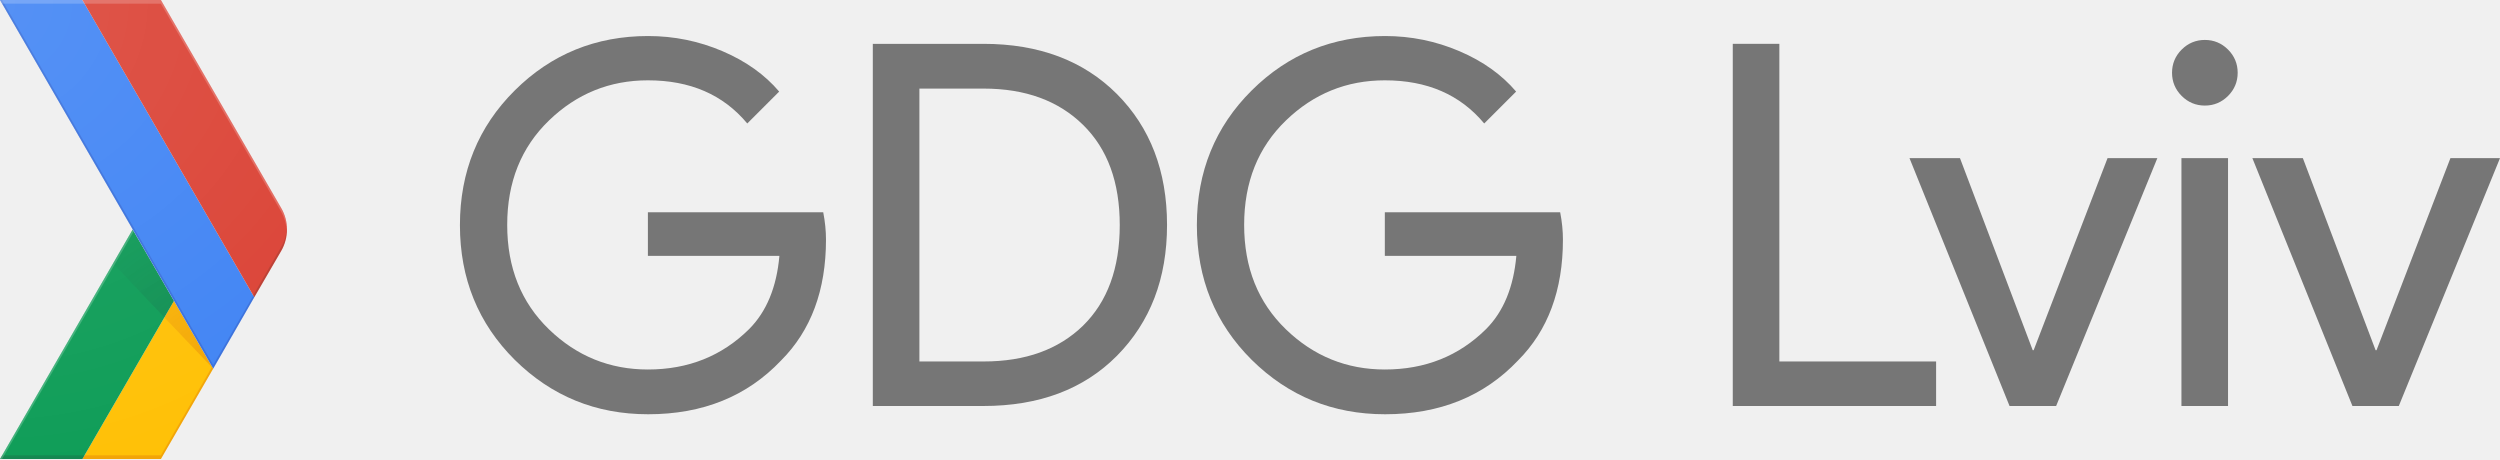
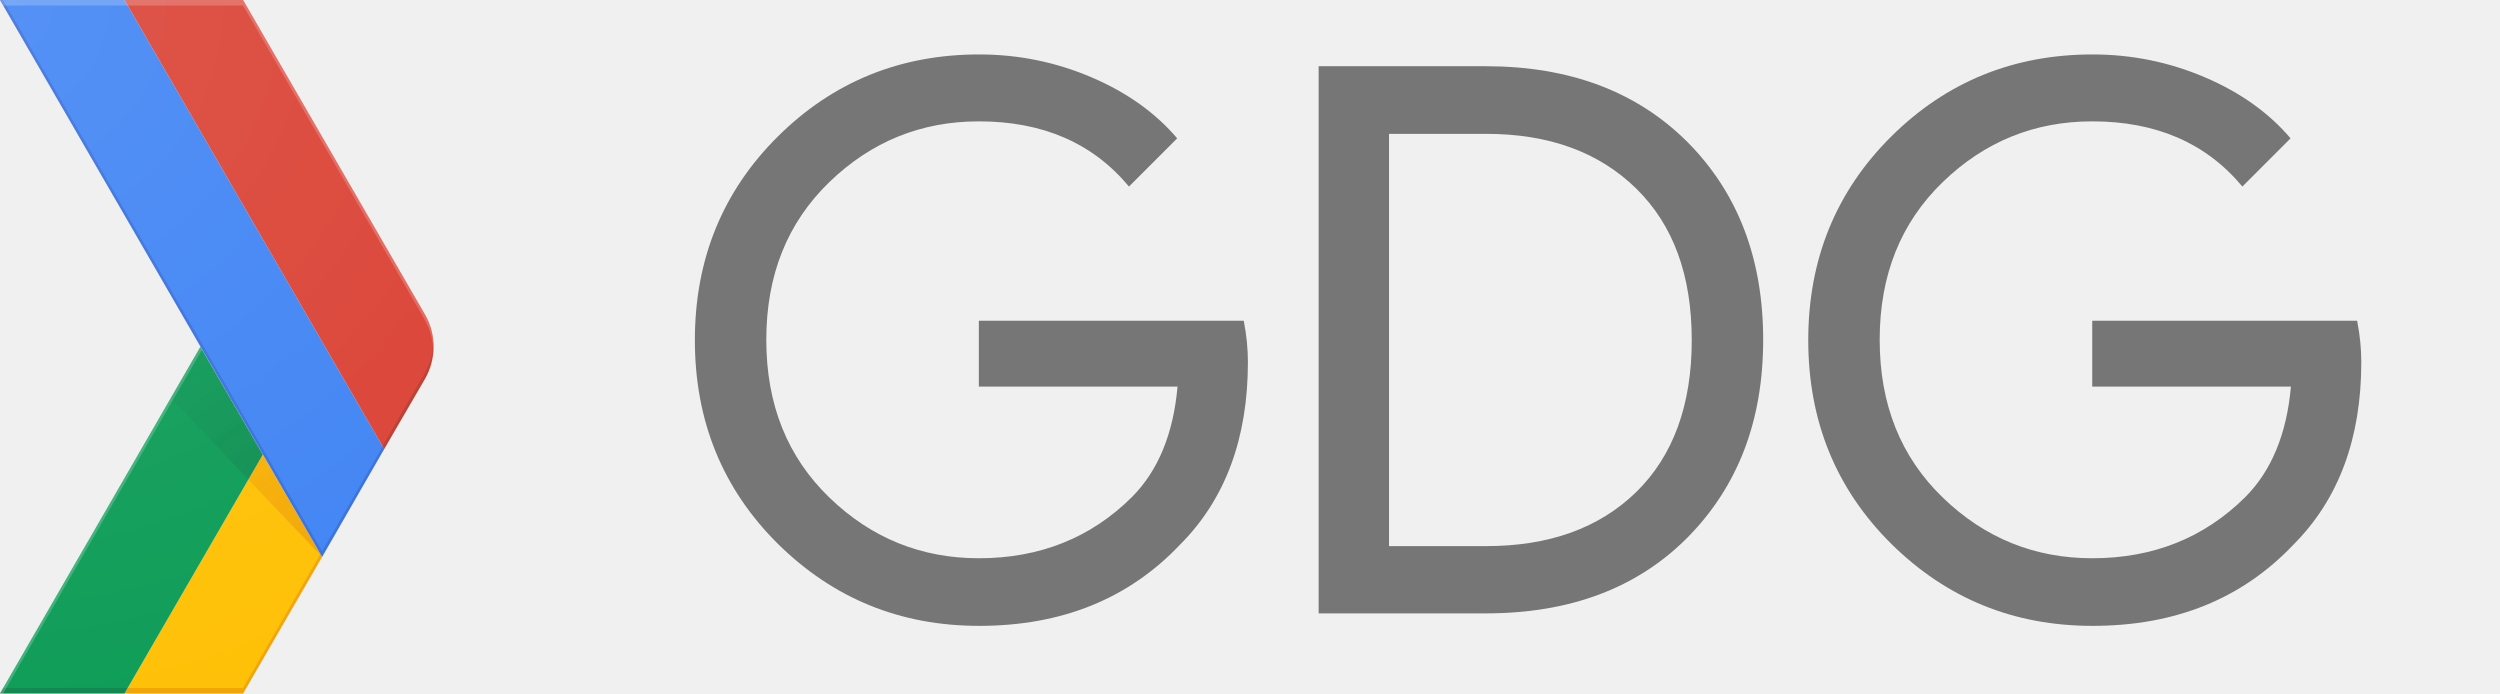
- <svg xmlns="http://www.w3.org/2000/svg" id="Layer_4" viewBox="0 0 1089.3 200">
-   <style>.st0{fill:none;} .st1{fill:#FFC107;} .st2{fill:#0F9D58;} .st3{opacity:0.2;fill:#BF360C;enable-background:new ;} .st4{opacity:0.2;fill:#263238;enable-background:new ;} .st5{opacity:0.2;fill:#FFFFFF;enable-background:new ;} .st6{fill:url(#XMLID_91_);} .st7{fill:url(#XMLID_92_);} .st8{fill:#4285F4;} .st9{fill:#DB4437;} .st10{opacity:0.2;fill:#1A237E;enable-background:new ;} .st11{opacity:0.2;fill:#3E2723;enable-background:new ;} .st12{fill:url(#XMLID_93_);} .st13{fill:#767676;}</style>
+ <svg xmlns="http://www.w3.org/2000/svg" version="1.1" id="Layer_4" x="0px" y="0px" viewBox="0 0 721 200" style="enable-background:new 0 0 721 200;" xml:space="preserve">
+   <style type="text/css">
+ 	.st0{fill:none;}
+ 	.st1{fill:#FFC107;}
+ 	.st2{fill:#0F9D58;}
+ 	.st3{opacity:0.2;fill:#BF360C;enable-background:new    ;}
+ 	.st4{opacity:0.2;fill:#263238;enable-background:new    ;}
+ 	.st5{opacity:0.2;fill:#FFFFFF;enable-background:new    ;}
+ 	.st6{fill:url(#XMLID_5_);}
+ 	.st7{fill:url(#XMLID_21_);}
+ 	.st8{fill:#4285F4;}
+ 	.st9{fill:#DB4437;}
+ 	.st10{opacity:0.2;fill:#1A237E;enable-background:new    ;}
+ 	.st11{opacity:0.2;fill:#3E2723;enable-background:new    ;}
+ 	.st12{fill:url(#XMLID_22_);}
+ 	.st13{fill:#767676;}
+ </style>
  <g id="XMLID_1_">
    <g id="XMLID_50_">
      <g id="XMLID_72_">
-         <path id="XMLID_7_" class="st0" d="M122.5 90.6L70.1 0H0l57.8 100L0 200h70.1l52.4-90.6c3.3-5.8 3.3-13 0-18.8z" />
-         <path id="XMLID_80_" class="st1" d="M92.4 159.8l-16.6-28.7L35.9 200h34.2l22.8-39.4z" />
-         <path id="XMLID_8_" class="st0" d="M122.5 90.6L70.1 0H0l57.8 100L0 200h70.1l52.4-90.6c3.3-5.8 3.3-13 0-18.8z" />
-         <path id="XMLID_39_" class="st2" d="M57.8 100l18 31.1L35.9 200H0z" />
-         <path id="XMLID_9_" class="st0" d="M122.5 90.6L70.1 0H0l57.8 100L0 200h70.1l52.4-90.6c3.3-5.8 3.3-13 0-18.8z" />
-         <path id="XMLID_38_" class="st3" d="M70.1 198.4H36.8l-.9 1.6h34.2l22.8-39.4-.5-.8z" />
-         <path id="XMLID_10_" class="st0" d="M122.5 90.6L70.1 0H0l57.8 100L0 200h70.1l52.4-90.6c3.3-5.8 3.3-13 0-18.8z" />
-         <path id="XMLID_37_" class="st4" d="M.9 198.4L0 200h35.9l.9-1.6z" />
-         <path id="XMLID_11_" class="st0" d="M122.5 90.6L70.1 0H0l57.8 100L0 200h70.1l52.4-90.6c3.3-5.8 3.3-13 0-18.8z" />
-         <path id="XMLID_36_" class="st5" d="M0 200h.9l57.4-99.2-.5-.8z" />
-         <path id="XMLID_12_" class="st0" d="M122.5 90.6L70.1 0H0l57.8 100L0 200h70.1l52.4-90.6c3.3-5.8 3.3-13 0-18.8z" />
-         <radialGradient id="XMLID_91_" cx="255.347" cy="61.086" r="44.264" gradientTransform="matrix(1.5625 0 0 -1.5625 -306.36 255.406)" gradientUnits="userSpaceOnUse">
-           <stop offset="0" stop-color="#BF360C" stop-opacity=".2" />
-           <stop offset="1" stop-color="#BF360C" stop-opacity=".02" />
+         <path id="XMLID_7_" class="st0" d="M122.5,90.6L70.1,0H0l57.8,100L0,200h70.1l52.4-90.6C125.8,103.6,125.8,96.4,122.5,90.6z" />
+         <path id="XMLID_80_" class="st1" d="M92.4,159.8l-16.6-28.7L35.9,200h34.2l22.8-39.4L92.4,159.8z" />
+         <path id="XMLID_8_" class="st0" d="M122.5,90.6L70.1,0H0l57.8,100L0,200h70.1l52.4-90.6C125.8,103.6,125.8,96.4,122.5,90.6z" />
+         <path id="XMLID_39_" class="st2" d="M57.8,100l18,31.1L35.9,200H0L57.8,100z" />
+         <path id="XMLID_9_" class="st0" d="M122.5,90.6L70.1,0H0l57.8,100L0,200h70.1l52.4-90.6C125.8,103.6,125.8,96.4,122.5,90.6z" />
+         <path id="XMLID_38_" class="st3" d="M70.1,198.4H36.8l-0.9,1.6h34.2l22.8-39.4l-0.5-0.8L70.1,198.4z" />
+         <path id="XMLID_10_" class="st0" d="M122.5,90.6L70.1,0H0l57.8,100L0,200h70.1l52.4-90.6C125.8,103.6,125.8,96.4,122.5,90.6z" />
+         <path id="XMLID_37_" class="st4" d="M0.9,198.4L0,200h35.9l0.9-1.6H0.9z" />
+         <path id="XMLID_11_" class="st0" d="M122.5,90.6L70.1,0H0l57.8,100L0,200h70.1l52.4-90.6C125.8,103.6,125.8,96.4,122.5,90.6z" />
+         <path id="XMLID_36_" class="st5" d="M0,200h0.9l57.4-99.2l-0.5-0.8L0,200z" />
+         <path id="XMLID_12_" class="st0" d="M122.5,90.6L70.1,0H0l57.8,100L0,200h70.1l52.4-90.6C125.8,103.6,125.8,96.4,122.5,90.6z" />
+         <radialGradient id="XMLID_5_" cx="406.547" cy="180.274" r="44.264" gradientTransform="matrix(1.5625 0 0 1.5625 -542.61 -121.719)" gradientUnits="userSpaceOnUse">
+           <stop offset="0" style="stop-color:#BF360C;stop-opacity:0.2" />
+           <stop offset="1" style="stop-color:#BF360C;stop-opacity:2.000000e-02" />
        </radialGradient>
-         <path id="XMLID_79_" class="st6" d="M92.9 160.6l-17.1-29.5-4.2 7.2z" />
-         <path id="XMLID_13_" class="st0" d="M122.5 90.6L70.1 0H0l57.8 100L0 200h70.1l52.4-90.6c3.3-5.8 3.3-13 0-18.8z" />
-         <radialGradient id="XMLID_92_" cx="255.222" cy="60.806" r="44.623" gradientTransform="matrix(1.5625 0 0 -1.5625 -306.36 255.406)" gradientUnits="userSpaceOnUse">
-           <stop offset="0" stop-color="#263238" stop-opacity=".2" />
-           <stop offset="1" stop-color="#263238" stop-opacity=".02" />
+         <path id="XMLID_79_" class="st6" d="M92.9,160.6l-17.1-29.5l-4.2,7.2L92.9,160.6z" />
+         <path id="XMLID_13_" class="st0" d="M122.5,90.6L70.1,0H0l57.8,100L0,200h70.1l52.4-90.6C125.8,103.6,125.8,96.4,122.5,90.6z" />
+         <radialGradient id="XMLID_21_" cx="406.422" cy="180.554" r="44.623" gradientTransform="matrix(1.5625 0 0 1.5625 -542.61 -121.719)" gradientUnits="userSpaceOnUse">
+           <stop offset="0" style="stop-color:#263238;stop-opacity:0.2" />
+           <stop offset="1" style="stop-color:#263238;stop-opacity:2.000000e-02" />
        </radialGradient>
-         <path id="XMLID_78_" class="st7" d="M71.6 138.3l4.2-7.2-18-31.1-8.5 14.8z" />
-         <path id="XMLID_14_" class="st0" d="M122.5 90.6L70.1 0H0l57.8 100L0 200h70.1l52.4-90.6c3.3-5.8 3.3-13 0-18.8z" />
+         <path id="XMLID_78_" class="st7" d="M71.6,138.3l4.2-7.2l-18-31.1l-8.5,14.8L71.6,138.3z" />
+         <path id="XMLID_14_" class="st0" d="M122.5,90.6L70.1,0H0l57.8,100L0,200h70.1l52.4-90.6C125.8,103.6,125.8,96.4,122.5,90.6z" />
        <g id="XMLID_75_">
          <g id="XMLID_76_">
-             <path id="XMLID_77_" class="st8" d="M35.9 0H0l92.9 160.6 17.9-31.1z" />
+             <path id="XMLID_77_" class="st8" d="M35.9,0H0l92.9,160.6l17.9-31.1L35.9,0z" />
          </g>
        </g>
-         <path id="XMLID_15_" class="st0" d="M122.5 90.6L70.1 0H0l57.8 100L0 200h70.1l52.4-90.6c3.3-5.8 3.3-13 0-18.8z" />
-         <path id="XMLID_35_" class="st9" d="M122.5 109.4c3.4-5.8 3.4-13 0-18.8L70.1 0H35.9l74.9 129.5 11.7-20.1z" />
-         <path id="XMLID_16_" class="st0" d="M122.5 90.6L70.1 0H0l57.8 100L0 200h70.1l52.4-90.6c3.3-5.8 3.3-13 0-18.8z" />
-         <path id="XMLID_34_" class="st10" d="M110.8 129.5l-.4-.8L92.9 159 .9 0H0l92.9 160.6 17.9-31.1z" />
-         <path id="XMLID_17_" class="st0" d="M122.5 90.6L70.1 0H0l57.8 100L0 200h70.1l52.4-90.6c3.3-5.8 3.3-13 0-18.8z" />
-         <path id="XMLID_2_" class="st5" d="M70.1 1.6l52.4 90.6c1.5 2.7 2.3 5.6 2.5 8.6.1-3.5-.7-7-2.5-10.2L70.1 0H0l.9 1.6h69.2z" />
-         <path id="XMLID_18_" class="st0" d="M122.5 90.6L70.1 0H0l57.8 100L0 200h70.1l52.4-90.6c3.3-5.8 3.3-13 0-18.8z" />
-         <path id="XMLID_74_" class="st11" d="M110.8 129.5l11.6-20.1c1.8-3.1 2.6-6.7 2.5-10.2-.1 3-.9 5.9-2.5 8.6l-12.1 20.9.5.8z" />
-         <path id="XMLID_19_" class="st0" d="M122.5 90.6L70.1 0H0l57.8 100L0 200h70.1l52.4-90.6c3.3-5.8 3.3-13 0-18.8z" />
-         <radialGradient id="XMLID_93_" cx="195.071" cy="162.46" r="134.35" gradientTransform="matrix(1.5625 0 0 -1.5625 -306.36 255.406)" gradientUnits="userSpaceOnUse">
-           <stop offset="0" stop-color="#FFF" stop-opacity=".1" />
-           <stop offset="1" stop-color="#FFF" stop-opacity="0" />
+         <path id="XMLID_15_" class="st0" d="M122.5,90.6L70.1,0H0l57.8,100L0,200h70.1l52.4-90.6C125.8,103.6,125.8,96.4,122.5,90.6z" />
+         <path id="XMLID_35_" class="st9" d="M122.5,109.4c3.4-5.8,3.4-13,0-18.8L70.1,0H35.9l74.9,129.5L122.5,109.4z" />
+         <path id="XMLID_16_" class="st0" d="M122.5,90.6L70.1,0H0l57.8,100L0,200h70.1l52.4-90.6C125.8,103.6,125.8,96.4,122.5,90.6z" />
+         <path id="XMLID_34_" class="st10" d="M110.8,129.5l-0.4-0.8L92.9,159L0.9,0H0l92.9,160.6L110.8,129.5z" />
+         <path id="XMLID_17_" class="st0" d="M122.5,90.6L70.1,0H0l57.8,100L0,200h70.1l52.4-90.6C125.8,103.6,125.8,96.4,122.5,90.6z" />
+         <path id="XMLID_2_" class="st5" d="M70.1,1.6l52.4,90.6c1.5,2.7,2.3,5.6,2.5,8.6c0.1-3.5-0.7-7-2.5-10.2L70.1,0H0l0.9,1.6H70.1z" />
+         <path id="XMLID_18_" class="st0" d="M122.5,90.6L70.1,0H0l57.8,100L0,200h70.1l52.4-90.6C125.8,103.6,125.8,96.4,122.5,90.6z" />
+         <path id="XMLID_74_" class="st11" d="M110.8,129.5l11.6-20.1c1.8-3.1,2.6-6.7,2.5-10.2c-0.1,3-0.9,5.9-2.5,8.6l-12.1,20.9     L110.8,129.5z" />
+         <path id="XMLID_19_" class="st0" d="M122.5,90.6L70.1,0H0l57.8,100L0,200h70.1l52.4-90.6C125.8,103.6,125.8,96.4,122.5,90.6z" />
+         <radialGradient id="XMLID_22_" cx="346.271" cy="78.9" r="134.35" gradientTransform="matrix(1.5625 0 0 1.5625 -542.61 -121.719)" gradientUnits="userSpaceOnUse">
+           <stop offset="0" style="stop-color:#FFFFFF;stop-opacity:0.1" />
+           <stop offset="1" style="stop-color:#FFFFFF;stop-opacity:0" />
        </radialGradient>
-         <path id="XMLID_73_" class="st12" d="M122.5 90.6L70.1 0H0l57.8 100L0 200h70.1l52.4-90.6c3.3-5.8 3.3-13 0-18.8z" />
+         <path id="XMLID_73_" class="st12" d="M122.5,90.6L70.1,0H0l57.8,100L0,200h70.1l52.4-90.6C125.8,103.6,125.8,96.4,122.5,90.6z" />
      </g>
    </g>
  </g>
  <g id="XMLID_6_">
-     <path id="XMLID_3_" class="st13" d="M359.9 104.4c0 22-6.5 39.6-19.6 52.7-14.8 15.6-34.1 23.4-57.9 23.4-22.8 0-42.1-7.9-58.1-23.7-15.9-15.8-23.9-35.4-23.9-58.7s8-42.9 23.9-58.7c15.9-15.8 35.3-23.7 58.1-23.7 11.3 0 22.1 2.2 32.4 6.6 10.3 4.4 18.5 10.3 24.7 17.6l-13.9 13.9C315.1 41.2 300.7 35 282.3 35c-16.6 0-31 5.8-43.1 17.5C227.1 64.2 221 79.3 221 98s6.1 33.8 18.2 45.5 26.5 17.5 43.1 17.5c17.6 0 32.3-5.9 44.1-17.6 7.6-7.6 12-18.3 13.2-31.9h-57.3v-19h76.4c.8 4.1 1.2 8.1 1.2 11.9z" />
-     <path id="XMLID_20_" class="st13" d="M380.3 176.9V19.1h48.2c24.2 0 43.6 7.3 58.2 21.9 14.5 14.6 21.8 33.6 21.8 57s-7.3 42.3-21.8 57c-14.5 14.6-33.9 21.9-58.2 21.9h-48.2zm20.3-19.4h28c18.2 0 32.6-5.2 43.3-15.6 10.6-10.4 16-25 16-43.8 0-18.7-5.3-33.2-16-43.7s-25.1-15.8-43.3-15.8h-28v118.9z" />
-     <path id="XMLID_23_" class="st13" d="M681 104.4c0 22-6.5 39.6-19.6 52.7-14.8 15.6-34.1 23.4-57.9 23.4-22.8 0-42.1-7.9-58.1-23.7-15.9-15.8-23.9-35.4-23.9-58.7s8-42.9 23.9-58.7c15.9-15.8 35.3-23.7 58.1-23.7 11.3 0 22.1 2.2 32.4 6.6 10.3 4.4 18.5 10.3 24.7 17.6l-13.9 13.9C636.2 41.2 621.8 35 603.4 35c-16.6 0-31 5.8-43.1 17.5-12.1 11.7-18.2 26.8-18.2 45.5s6.1 33.8 18.2 45.5 26.5 17.5 43.1 17.5c17.6 0 32.3-5.9 44.1-17.6 7.6-7.6 12-18.3 13.2-31.9h-57.3v-19h76.4c.8 4.1 1.2 8.1 1.2 11.9z" />
-     <path id="XMLID_25_" class="st13" d="M755 176.9V19.1h20.3v138.4h68.3v19.4H755z" />
-     <path id="XMLID_27_" class="st13" d="M875.6 176.9L832 68.9h22l31.7 83.7h.4l32.2-83.7H940l-44.1 108h-20.3z" />
-     <path id="XMLID_29_" class="st13" d="M970.8 41.8c-2.8 2.8-6.2 4.2-10.1 4.2s-7.3-1.4-10.1-4.2c-2.8-2.8-4.2-6.2-4.2-10.1s1.4-7.3 4.2-10.1c2.8-2.8 6.2-4.2 10.1-4.2s7.3 1.4 10.1 4.2c2.8 2.8 4.2 6.2 4.2 10.1s-1.4 7.3-4.2 10.1zm0 135.1h-20.3v-108h20.3v108z" />
-     <path id="XMLID_32_" class="st13" d="M1025 176.9l-43.6-108h22l31.7 83.7h.4l32.2-83.7h21.6l-44.1 108H1025z" />
+     <path id="XMLID_3_" class="st13" d="M359.9,104.4c0,22-6.5,39.6-19.6,52.7c-14.8,15.6-34.1,23.4-57.9,23.4   c-22.8,0-42.1-7.9-58.1-23.7c-15.9-15.8-23.9-35.4-23.9-58.7s8-42.9,23.9-58.7s35.3-23.7,58.1-23.7c11.3,0,22.1,2.2,32.4,6.6   s18.5,10.3,24.7,17.6l-13.9,13.9C315.1,41.2,300.7,35,282.3,35c-16.6,0-31,5.8-43.1,17.5C227.1,64.2,221,79.3,221,98   s6.1,33.8,18.2,45.5s26.5,17.5,43.1,17.5c17.6,0,32.3-5.9,44.1-17.6c7.6-7.6,12-18.3,13.2-31.9h-57.3v-19h76.4   C359.5,96.6,359.9,100.6,359.9,104.4L359.9,104.4z" />
+     <path id="XMLID_20_" class="st13" d="M380.3,176.9V19.1h48.2c24.2,0,43.6,7.3,58.2,21.9c14.5,14.6,21.8,33.6,21.8,57   s-7.3,42.3-21.8,57c-14.5,14.6-33.9,21.9-58.2,21.9H380.3z M400.6,157.5h28c18.2,0,32.6-5.2,43.3-15.6c10.6-10.4,16-25,16-43.8   c0-18.7-5.3-33.2-16-43.7s-25.1-15.8-43.3-15.8h-28V157.5z" />
+     <path id="XMLID_23_" class="st13" d="M681,104.4c0,22-6.5,39.6-19.6,52.7c-14.8,15.6-34.1,23.4-57.9,23.4   c-22.8,0-42.1-7.9-58.1-23.7c-15.9-15.8-23.9-35.4-23.9-58.7s8-42.9,23.9-58.7s35.3-23.7,58.1-23.7c11.3,0,22.1,2.2,32.4,6.6   c10.3,4.4,18.5,10.3,24.7,17.6l-13.9,13.9C636.2,41.2,621.8,35,603.4,35c-16.6,0-31,5.8-43.1,17.5S542.1,79.3,542.1,98   s6.1,33.8,18.2,45.5s26.5,17.5,43.1,17.5c17.6,0,32.3-5.9,44.1-17.6c7.6-7.6,12-18.3,13.2-31.9h-57.3v-19h76.4   C680.6,96.6,681,100.6,681,104.4L681,104.4z" />
  </g>
</svg>
